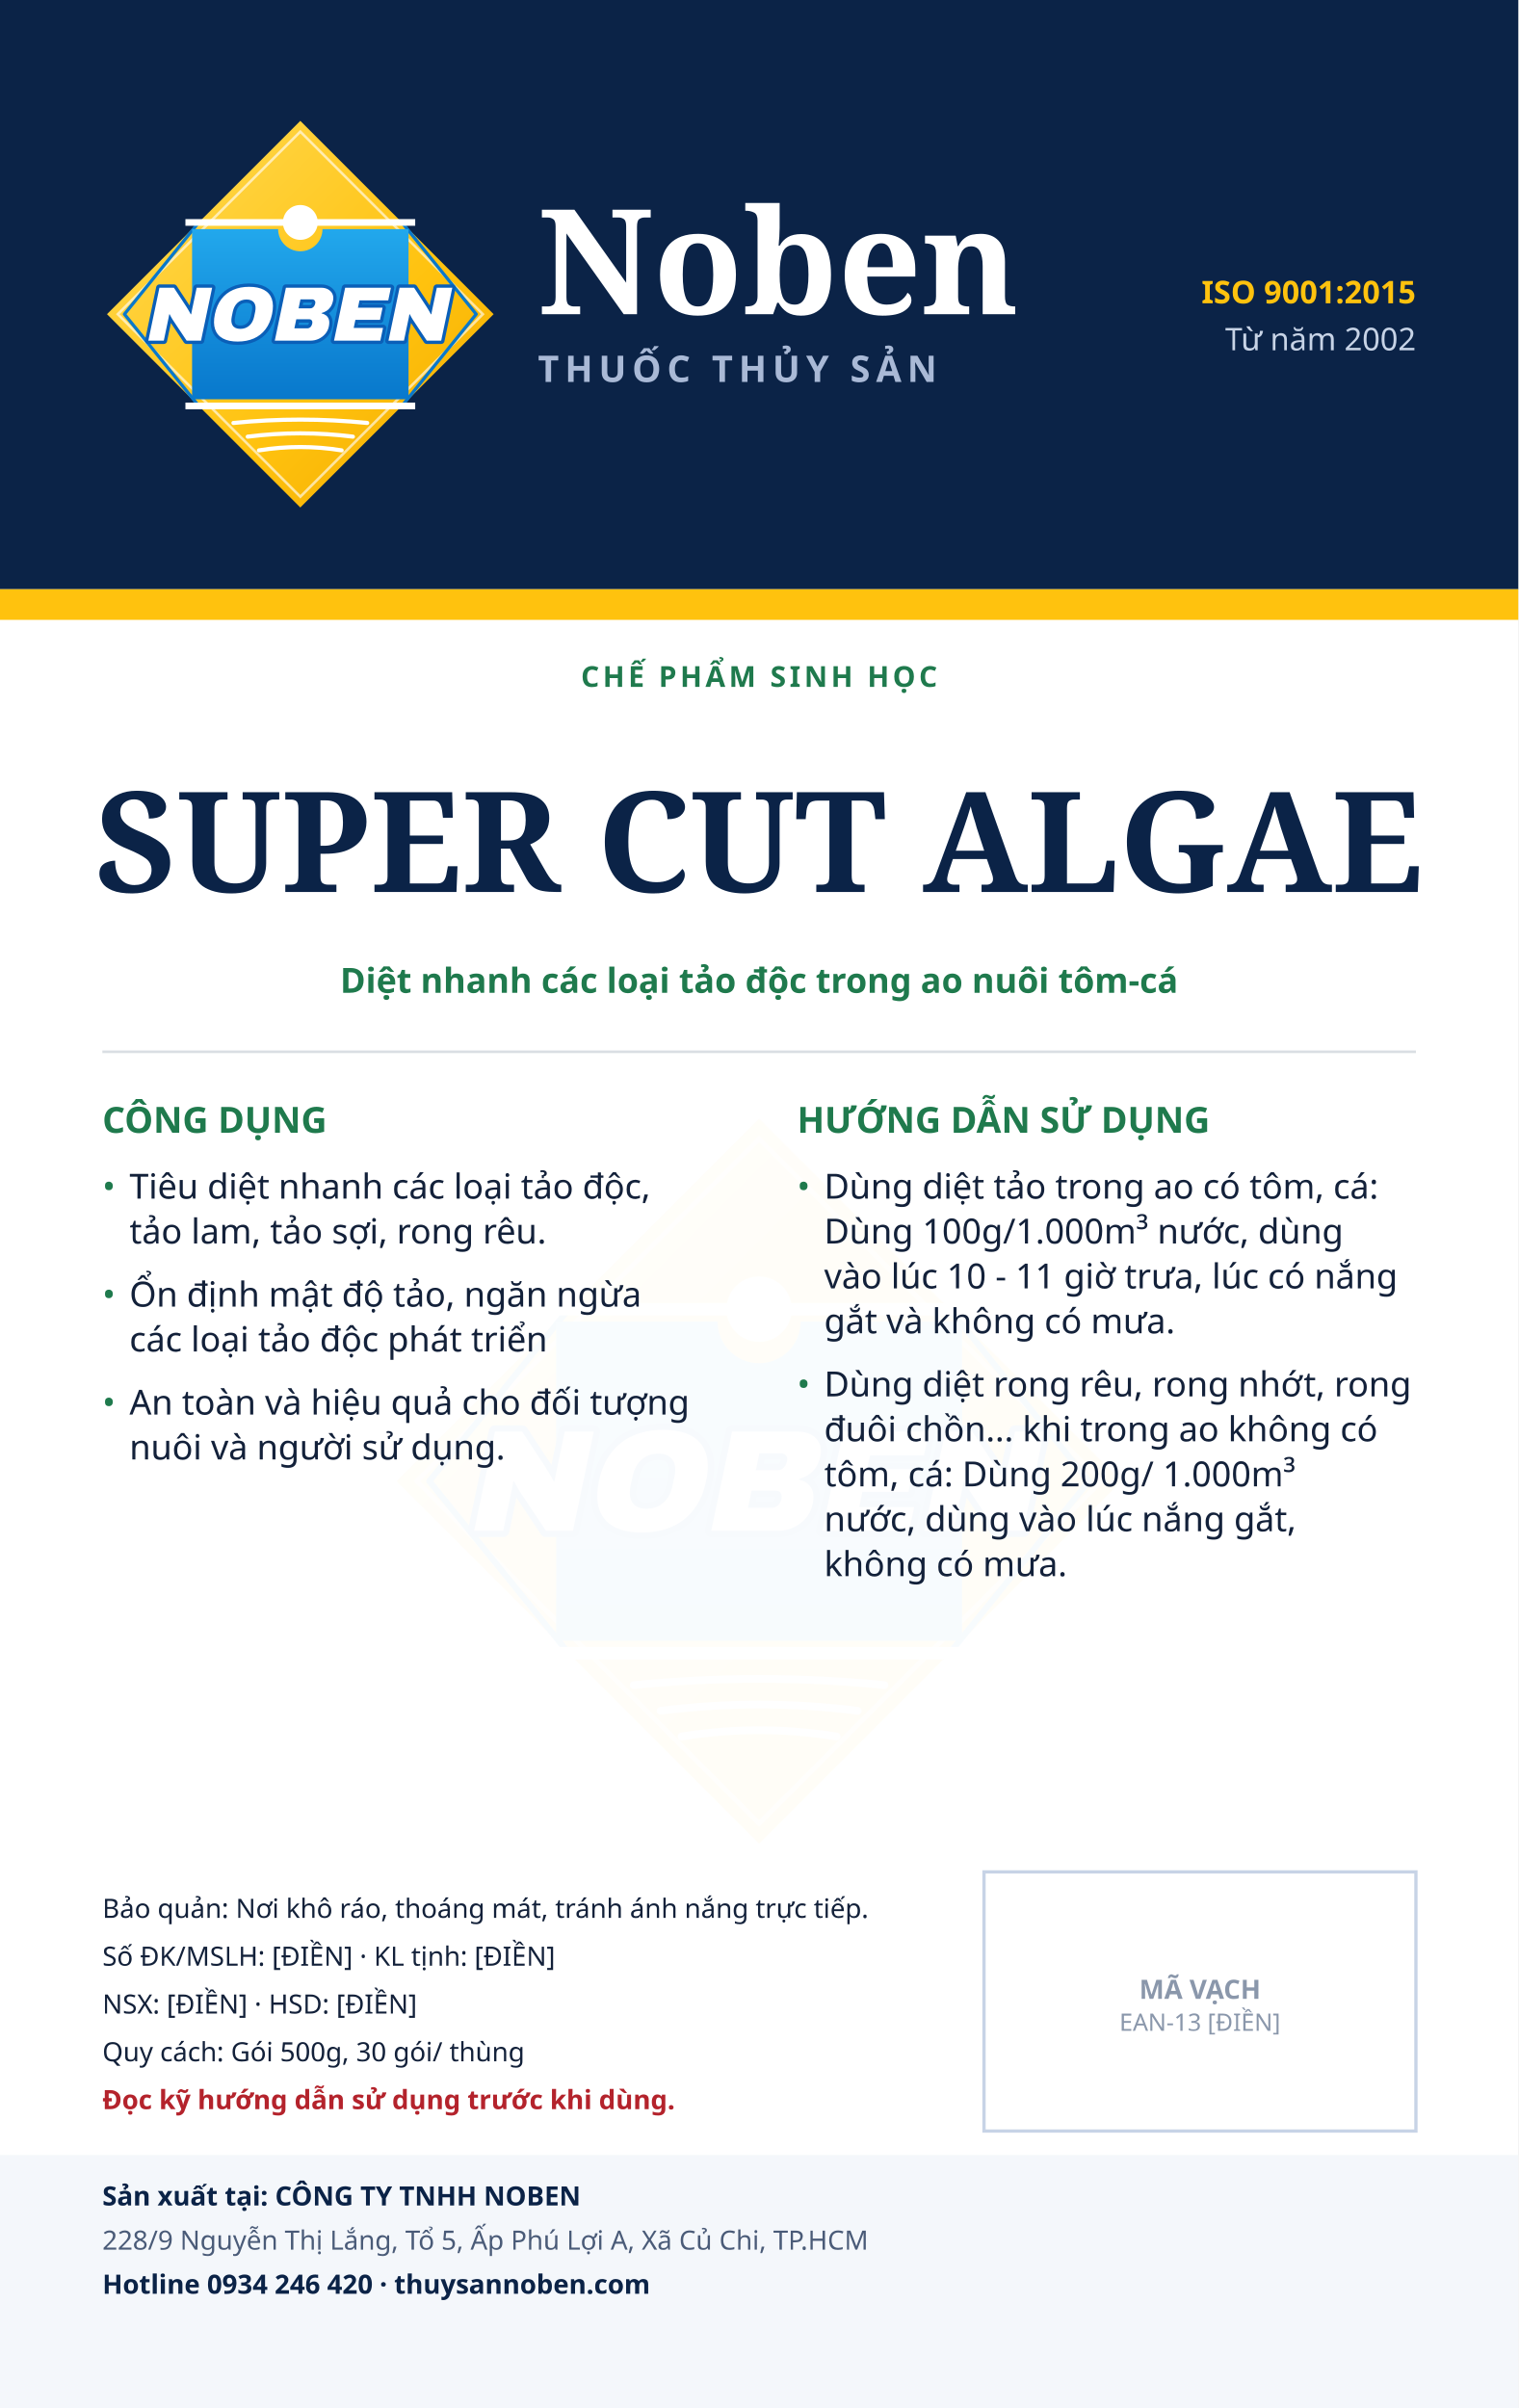
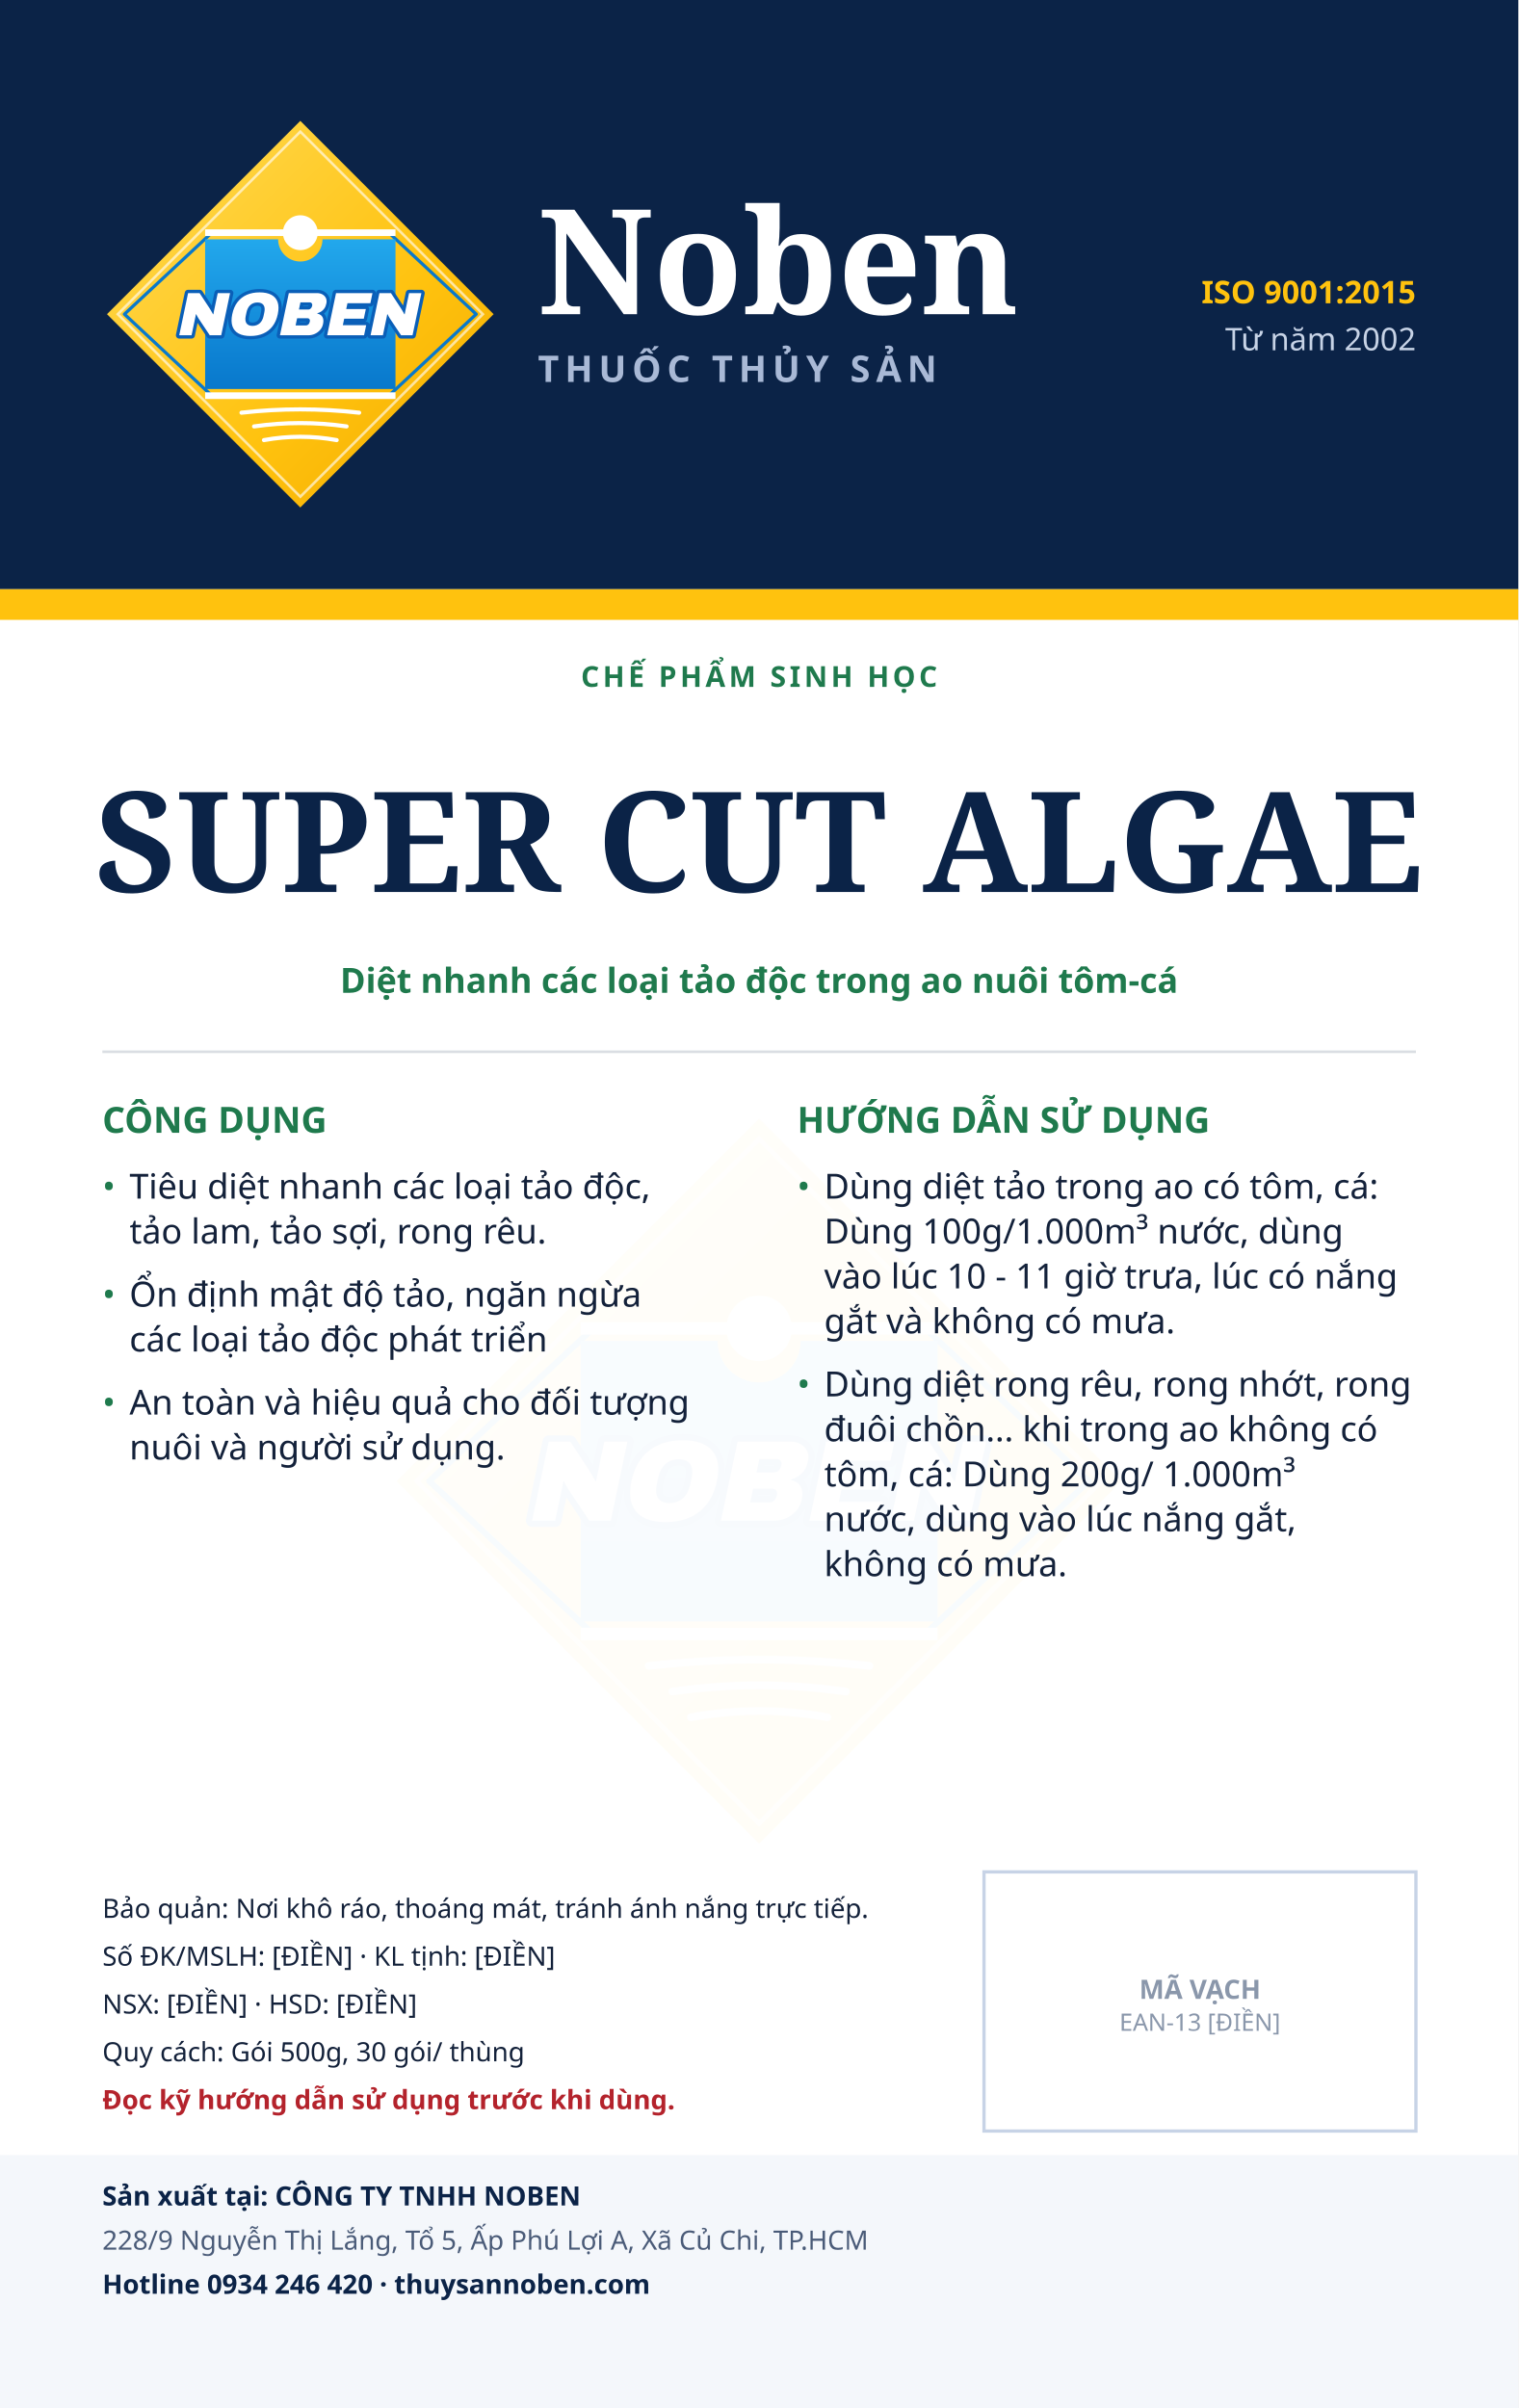
<svg xmlns="http://www.w3.org/2000/svg" xmlns:xlink="http://www.w3.org/1999/xlink" width="116mm" height="183.98mm" viewBox="-3 -3 116 183.98" data-trim="110 177.98" data-tran-le="3" data-an-toan="4.82">
  <defs>
    <clipPath id="nb-trang-giua">
      <rect x="0" y="44.36" width="110" height="117.29" />
    </clipPath>
  </defs>
  <g id="nen">
    <rect x="-3" y="-3" width="116" height="183.98" fill="#ffffff" />
    <rect x="-3" y="161.65" width="116" height="19.33" fill="#f4f7fb" />
    <g opacity="0.035" clip-path="url(#nb-trang-giua)">
      <use href="#nb-mark-art" xlink:href="#nb-mark-art" transform="translate(26.64 81.81) scale(0.11077)" />
    </g>
  </g>
  <g id="dai-thuong-hieu" data-khung="38.09 0 67.09 42.02">
    <rect x="-3" y="-3" width="116" height="45.02" fill="#0b2347" />
    <rect x="-3" y="42.02" width="116" height="2.34" fill="#ffc20e" />
    <text font-family="'Playfair Display ExtraBold', 'Playfair Display', serif" font-weight="800" font-size="11.18" fill="#ffffff" x="38.09" y="21.01">Noben</text>
    <text font-family="'Be Vietnam Pro SemiBold', 'Be Vietnam Pro', sans-serif" font-weight="600" font-size="2.79" fill="#a9b9d6" letter-spacing="0.45" x="38.09" y="26.18">THUỐC THỦY SẢN</text>
    <text font-family="'Be Vietnam Pro SemiBold', 'Be Vietnam Pro', sans-serif" font-weight="600" font-size="2.39" fill="#ffc20e" text-anchor="end" x="105.18" y="20.17">ISO 9001:2015</text>
    <text font-family="'Be Vietnam Pro', sans-serif" font-weight="400" font-size="2.39" fill="#c7d3e6" text-anchor="end" x="105.18" y="23.76">Từ năm 2002</text>
  </g>
  <g id="logo">
    <g transform="translate(4.82 5.88) scale(0.05908)">
      <g id="nb-mark-art">
        <defs>
          <linearGradient id="nb-g" x1="0" y1="0" x2="1" y2="1">
            <stop offset="0" stop-color="#ffdb57" />
            <stop offset=".618" stop-color="#ffc20e" />
            <stop offset="1" stop-color="#f2a900" />
          </linearGradient>
          <linearGradient id="nb-b" x1="0" y1="0" x2="0" y2="1">
            <stop offset="0" stop-color="#22a8ec" />
            <stop offset=".618" stop-color="#1289d8" />
            <stop offset="1" stop-color="#0878cc" />
          </linearGradient>
        </defs>
        <path d="M256 6 L506 256 L256 506 L6 256 Z" fill="url(#nb-g)" />
        <path d="M256 19.93 L492.07 256 L256 492.07 L19.93 256 Z" fill="none" stroke="#fff" stroke-opacity=".618" stroke-width="3.29" />
-         <path d="M387.36 137.36 L483.46 256 L387.36 374.64 M124.64 137.36 L28.54 256 L124.64 374.64" fill="none" stroke="#0878cc" stroke-width="4.18" stroke-linejoin="round" stroke-linecap="round" />
-         <path d="M107.42 137.36 H404.58 M107.42 374.64 H404.58" stroke="#fff" stroke-width="8.61" />
-         <path d="M116.03 145.97 H227.33 A28.67 28.67 0 0 0 284.67 145.97 H395.97 V366.03 H116.03 Z" fill="url(#nb-b)" />
-         <circle cx="256" cy="137.36" r="22.54" fill="#fff" />
-         <g transform="translate(52.1 290.22) scale(1.08111)">
-           <path d="M6.808 0.0 20.1 -63.296H37.396L52.312 -40.572Q52.947 -39.652 53.96 -37.904Q54.973 -36.156 56.022 -34.362Q57.071 -32.568 57.575 -31.464L58.074 -31.648Q58.523 -34.224 59.054 -36.754Q59.586 -39.284 59.856 -40.572L64.628 -63.296H83.12L69.828 0.0H52.624L35.765 -25.3Q34.587 -27.14 33.802 -28.658Q33.017 -30.176 32.295 -31.556L31.796 -31.372Q31.521 -29.624 31.154 -27.876Q30.787 -26.128 30.613 -25.3L25.3 0.0Z M113.676 1.104Q102.912 1.104 96.049 -2.576Q89.186 -6.256 86.674 -13.57Q84.162 -20.884 86.422 -31.648Q88.702 -42.504 94.276 -49.772Q99.85 -57.04 108.259 -60.72Q116.668 -64.4 127.432 -64.4Q138.288 -64.4 145.151 -60.72Q152.014 -57.04 154.536 -49.772Q157.058 -42.504 154.778 -31.648Q152.518 -20.884 146.934 -13.57Q141.35 -6.256 132.941 -2.576Q124.532 1.104 113.676 1.104ZM116.864 -14.076Q120.176 -14.076 122.928 -15.134Q125.68 -16.192 127.788 -18.124Q129.896 -20.056 131.294 -22.77Q132.692 -25.484 133.368 -28.704L134.604 -34.592Q135.281 -37.812 135.022 -40.526Q134.764 -43.24 133.468 -45.172Q132.172 -47.104 129.864 -48.162Q127.556 -49.22 124.244 -49.22Q120.932 -49.22 118.18 -48.162Q115.428 -47.104 113.366 -45.172Q111.304 -43.24 109.906 -40.526Q108.509 -37.812 107.832 -34.592L106.596 -28.704Q105.92 -25.484 106.178 -22.77Q106.436 -20.056 107.686 -18.124Q108.936 -16.192 111.244 -15.134Q113.552 -14.076 116.864 -14.076Z M158.08 0.0 171.372 -63.296H213.508Q218.292 -63.296 221.833 -61.318Q225.373 -59.34 227.031 -55.844Q228.689 -52.348 227.723 -47.748Q226.757 -43.148 224.667 -40.204Q222.577 -37.26 219.827 -35.558Q217.078 -33.856 214.052 -33.028L213.975 -32.66Q217.132 -31.924 219.469 -30.13Q221.807 -28.336 222.786 -25.116Q223.766 -21.896 222.704 -16.836Q221.641 -11.776 218.365 -8.004Q215.089 -4.232 210.504 -2.116Q205.92 0.0 200.768 0.0ZM181.503 -14.72H196.959Q199.075 -14.72 200.672 -16.192Q202.269 -17.664 202.888 -20.608Q203.177 -21.988 202.821 -23.138Q202.464 -24.288 201.542 -24.932Q200.619 -25.576 199.239 -25.576H183.783ZM186.526 -38.64H200.51Q201.982 -38.64 203.139 -39.33Q204.296 -40.02 205.165 -41.308Q206.033 -42.596 206.439 -44.528Q206.864 -46.552 205.783 -47.978Q204.703 -49.404 202.771 -49.404H188.787Z M228.932 0.0 242.224 -63.296H296.964L293.776 -48.116H259.368L257.533 -39.376H286.973L283.92 -24.84H254.48L252.452 -15.18H287.504L284.316 0.0Z M294.08 0.0 307.372 -63.296H324.668L339.584 -40.572Q340.219 -39.652 341.232 -37.904Q342.245 -36.156 343.294 -34.362Q344.343 -32.568 344.847 -31.464L345.346 -31.648Q345.795 -34.224 346.326 -36.754Q346.858 -39.284 347.128 -40.572L351.9 -63.296H370.392L357.1 0.0H339.896L323.037 -25.3Q321.859 -27.14 321.074 -28.658Q320.289 -30.176 319.567 -31.556L319.068 -31.372Q318.793 -29.624 318.426 -27.876Q318.059 -26.128 317.885 -25.3L312.572 0.0Z" fill="none" stroke="#0a5fb8" stroke-width="7.96" stroke-linejoin="round" />
+         <path d="M370.48 150.62 L483.46 256 L370.48 361.38 M141.52 150.62 L28.54 256 L141.52 361.38" fill="none" stroke="#0878cc" stroke-width="4.18" stroke-linejoin="round" stroke-linecap="round" />
+         <path d="M132.91 150.62 H379.09 M132.91 361.38 H379.09" stroke="#fff" stroke-width="8.61" />
+         <path d="M132.91 159.23 H227.33 A28.67 28.67 0 0 0 284.67 159.23 H379.09 V352.77 H132.91 Z" fill="url(#nb-b)" />
+         <circle cx="256" cy="150.62" r="22.54" fill="#fff" />
+         <g transform="translate(93.56 283.26) scale(0.8613)">
+           <path d="M6.808 0.0 20.1 -63.296H37.396L52.312 -40.572Q52.947 -39.652 53.96 -37.904Q54.973 -36.156 56.022 -34.362Q57.071 -32.568 57.575 -31.464L58.074 -31.648Q58.523 -34.224 59.054 -36.754Q59.586 -39.284 59.856 -40.572L64.628 -63.296H83.12L69.828 0.0H52.624L35.765 -25.3Q34.587 -27.14 33.802 -28.658Q33.017 -30.176 32.295 -31.556L31.796 -31.372Q31.521 -29.624 31.154 -27.876Q30.787 -26.128 30.613 -25.3L25.3 0.0Z M113.676 1.104Q102.912 1.104 96.049 -2.576Q89.186 -6.256 86.674 -13.57Q84.162 -20.884 86.422 -31.648Q88.702 -42.504 94.276 -49.772Q99.85 -57.04 108.259 -60.72Q116.668 -64.4 127.432 -64.4Q138.288 -64.4 145.151 -60.72Q152.014 -57.04 154.536 -49.772Q157.058 -42.504 154.778 -31.648Q152.518 -20.884 146.934 -13.57Q141.35 -6.256 132.941 -2.576Q124.532 1.104 113.676 1.104ZM116.864 -14.076Q120.176 -14.076 122.928 -15.134Q125.68 -16.192 127.788 -18.124Q129.896 -20.056 131.294 -22.77Q132.692 -25.484 133.368 -28.704L134.604 -34.592Q135.281 -37.812 135.022 -40.526Q134.764 -43.24 133.468 -45.172Q132.172 -47.104 129.864 -48.162Q127.556 -49.22 124.244 -49.22Q120.932 -49.22 118.18 -48.162Q115.428 -47.104 113.366 -45.172Q111.304 -43.24 109.906 -40.526Q108.509 -37.812 107.832 -34.592L106.596 -28.704Q105.92 -25.484 106.178 -22.77Q106.436 -20.056 107.686 -18.124Q108.936 -16.192 111.244 -15.134Q113.552 -14.076 116.864 -14.076Z M158.08 0.0 171.372 -63.296H213.508Q218.292 -63.296 221.833 -61.318Q225.373 -59.34 227.031 -55.844Q228.689 -52.348 227.723 -47.748Q226.757 -43.148 224.667 -40.204Q222.577 -37.26 219.827 -35.558Q217.078 -33.856 214.052 -33.028L213.975 -32.66Q217.132 -31.924 219.469 -30.13Q221.807 -28.336 222.786 -25.116Q223.766 -21.896 222.704 -16.836Q221.641 -11.776 218.365 -8.004Q215.089 -4.232 210.504 -2.116Q205.92 0.0 200.768 0.0ZM181.503 -14.72H196.959Q199.075 -14.72 200.672 -16.192Q202.269 -17.664 202.888 -20.608Q203.177 -21.988 202.821 -23.138Q202.464 -24.288 201.542 -24.932Q200.619 -25.576 199.239 -25.576H183.783ZM186.526 -38.64H200.51Q201.982 -38.64 203.139 -39.33Q204.296 -40.02 205.165 -41.308Q206.033 -42.596 206.439 -44.528Q206.864 -46.552 205.783 -47.978Q204.703 -49.404 202.771 -49.404H188.787Z M228.932 0.0 242.224 -63.296H296.964L293.776 -48.116H259.368L257.533 -39.376H286.973L283.92 -24.84H254.48L252.452 -15.18H287.504L284.316 0.0Z M294.08 0.0 307.372 -63.296H324.668L339.584 -40.572Q340.219 -39.652 341.232 -37.904Q342.245 -36.156 343.294 -34.362Q344.343 -32.568 344.847 -31.464L345.346 -31.648Q345.795 -34.224 346.326 -36.754Q346.858 -39.284 347.128 -40.572L351.9 -63.296H370.392L357.1 0.0H339.896L323.037 -25.3Q321.859 -27.14 321.074 -28.658Q320.289 -30.176 319.567 -31.556L319.068 -31.372Q318.793 -29.624 318.426 -27.876Q318.059 -26.128 317.885 -25.3L312.572 0.0Z" fill="none" stroke="#0a5fb8" stroke-width="10" stroke-linejoin="round" />
          <path d="M6.808 0.0 20.1 -63.296H37.396L52.312 -40.572Q52.947 -39.652 53.96 -37.904Q54.973 -36.156 56.022 -34.362Q57.071 -32.568 57.575 -31.464L58.074 -31.648Q58.523 -34.224 59.054 -36.754Q59.586 -39.284 59.856 -40.572L64.628 -63.296H83.12L69.828 0.0H52.624L35.765 -25.3Q34.587 -27.14 33.802 -28.658Q33.017 -30.176 32.295 -31.556L31.796 -31.372Q31.521 -29.624 31.154 -27.876Q30.787 -26.128 30.613 -25.3L25.3 0.0Z M113.676 1.104Q102.912 1.104 96.049 -2.576Q89.186 -6.256 86.674 -13.57Q84.162 -20.884 86.422 -31.648Q88.702 -42.504 94.276 -49.772Q99.85 -57.04 108.259 -60.72Q116.668 -64.4 127.432 -64.4Q138.288 -64.4 145.151 -60.72Q152.014 -57.04 154.536 -49.772Q157.058 -42.504 154.778 -31.648Q152.518 -20.884 146.934 -13.57Q141.35 -6.256 132.941 -2.576Q124.532 1.104 113.676 1.104ZM116.864 -14.076Q120.176 -14.076 122.928 -15.134Q125.68 -16.192 127.788 -18.124Q129.896 -20.056 131.294 -22.77Q132.692 -25.484 133.368 -28.704L134.604 -34.592Q135.281 -37.812 135.022 -40.526Q134.764 -43.24 133.468 -45.172Q132.172 -47.104 129.864 -48.162Q127.556 -49.22 124.244 -49.22Q120.932 -49.22 118.18 -48.162Q115.428 -47.104 113.366 -45.172Q111.304 -43.24 109.906 -40.526Q108.509 -37.812 107.832 -34.592L106.596 -28.704Q105.92 -25.484 106.178 -22.77Q106.436 -20.056 107.686 -18.124Q108.936 -16.192 111.244 -15.134Q113.552 -14.076 116.864 -14.076Z M158.08 0.0 171.372 -63.296H213.508Q218.292 -63.296 221.833 -61.318Q225.373 -59.34 227.031 -55.844Q228.689 -52.348 227.723 -47.748Q226.757 -43.148 224.667 -40.204Q222.577 -37.26 219.827 -35.558Q217.078 -33.856 214.052 -33.028L213.975 -32.66Q217.132 -31.924 219.469 -30.13Q221.807 -28.336 222.786 -25.116Q223.766 -21.896 222.704 -16.836Q221.641 -11.776 218.365 -8.004Q215.089 -4.232 210.504 -2.116Q205.92 0.0 200.768 0.0ZM181.503 -14.72H196.959Q199.075 -14.72 200.672 -16.192Q202.269 -17.664 202.888 -20.608Q203.177 -21.988 202.821 -23.138Q202.464 -24.288 201.542 -24.932Q200.619 -25.576 199.239 -25.576H183.783ZM186.526 -38.64H200.51Q201.982 -38.64 203.139 -39.33Q204.296 -40.02 205.165 -41.308Q206.033 -42.596 206.439 -44.528Q206.864 -46.552 205.783 -47.978Q204.703 -49.404 202.771 -49.404H188.787Z M228.932 0.0 242.224 -63.296H296.964L293.776 -48.116H259.368L257.533 -39.376H286.973L283.92 -24.84H254.48L252.452 -15.18H287.504L284.316 0.0Z M294.08 0.0 307.372 -63.296H324.668L339.584 -40.572Q340.219 -39.652 341.232 -37.904Q342.245 -36.156 343.294 -34.362Q344.343 -32.568 344.847 -31.464L345.346 -31.648Q345.795 -34.224 346.326 -36.754Q346.858 -39.284 347.128 -40.572L351.9 -63.296H370.392L357.1 0.0H339.896L323.037 -25.3Q321.859 -27.14 321.074 -28.658Q320.289 -30.176 319.567 -31.556L319.068 -31.372Q318.793 -29.624 318.426 -27.876Q318.059 -26.128 317.885 -25.3L312.572 0.0Z" fill="#fff" />
        </g>
-         <path d="M169.5 396.67 Q256 388.06 342.5 396.67 M188 414.39 Q256 405.78 324 414.39 M202.54 432.12 Q256 423.5 309.46 432.12" fill="none" stroke="#fff" stroke-width="5.32" stroke-linecap="round" />
+         <path d="M179.92 383.41 Q256 374.8 332.08 383.41 M196.19 401.13 Q256 392.52 315.81 401.13 M208.98 418.85 Q256 410.24 303.02 418.85" fill="none" stroke="#fff" stroke-width="5.32" stroke-linecap="round" />
      </g>
    </g>
  </g>
  <g id="ten-san-pham" data-khung="4.82 44.36 100.36 35.96">
    <text font-family="'Be Vietnam Pro SemiBold', 'Be Vietnam Pro', sans-serif" font-weight="600" font-size="2.2" fill="#1f7a4d" text-anchor="middle" letter-spacing="0.26">
      <tspan x="55" y="49.48">CHẾ PHẨM SINH HỌC</tspan>
    </text>
    <text font-family="'Playfair Display ExtraBold', 'Playfair Display', serif" font-weight="800" font-size="10.68" fill="#0b2347" text-anchor="middle">
      <tspan x="55" y="65.15">SUPER CUT ALGAE</tspan>
    </text>
    <text font-family="'Be Vietnam Pro SemiBold', 'Be Vietnam Pro', sans-serif" font-weight="600" font-size="2.64" fill="#1f7a4d" text-anchor="middle">
      <tspan x="55" y="72.85">Diệt nhanh các loại tảo độc trong ao nuôi tôm-cá</tspan>
    </text>
  </g>
  <g id="cong-dung" data-khung="4.82 80.32 47.28 28.9">
    <line x1="4.82" y1="77.36" x2="105.18" y2="77.36" stroke="#0b2347" stroke-opacity="0.15" stroke-width="0.2" />
    <text font-family="'Be Vietnam Pro SemiBold', 'Be Vietnam Pro', sans-serif" font-weight="600" font-size="2.75" fill="#1f7a4d">
      <tspan x="4.82" y="83.55">CÔNG DỤNG</tspan>
    </text>
    <text font-family="'Be Vietnam Pro', sans-serif" font-weight="400" font-size="2.64" fill="#1f7a4d" x="4.82" y="88.58">•</text>
    <text font-family="'Be Vietnam Pro', sans-serif" font-weight="400" font-size="2.64" fill="#13213a">
      <tspan x="6.89" y="88.58">Tiêu diệt nhanh các loại tảo độc,</tspan>
      <tspan x="6.89" y="92.01">tảo lam, tảo sợi, rong rêu.</tspan>
    </text>
    <text font-family="'Be Vietnam Pro', sans-serif" font-weight="400" font-size="2.64" fill="#1f7a4d" x="4.82" y="96.83">•</text>
    <text font-family="'Be Vietnam Pro', sans-serif" font-weight="400" font-size="2.64" fill="#13213a">
      <tspan x="6.89" y="96.83">Ổn định mật độ tảo, ngăn ngừa</tspan>
      <tspan x="6.89" y="100.26">các loại tảo độc phát triển</tspan>
    </text>
    <text font-family="'Be Vietnam Pro', sans-serif" font-weight="400" font-size="2.64" fill="#1f7a4d" x="4.82" y="105.08">•</text>
    <text font-family="'Be Vietnam Pro', sans-serif" font-weight="400" font-size="2.64" fill="#13213a">
      <tspan x="6.89" y="105.08">An toàn và hiệu quả cho đối tượng</tspan>
      <tspan x="6.89" y="108.51">nuôi và người sử dụng.</tspan>
    </text>
  </g>
  <g id="huong-dan" data-khung="57.9 80.32 47.28 37.81">
    <text font-family="'Be Vietnam Pro SemiBold', 'Be Vietnam Pro', sans-serif" font-weight="600" font-size="2.75" fill="#1f7a4d">
      <tspan x="57.9" y="83.55">HƯỚNG DẪN SỬ DỤNG</tspan>
    </text>
    <text font-family="'Be Vietnam Pro', sans-serif" font-weight="400" font-size="2.64" fill="#1f7a4d" x="57.9" y="88.58">•</text>
    <text font-family="'Be Vietnam Pro', sans-serif" font-weight="400" font-size="2.64" fill="#13213a">
      <tspan x="59.97" y="88.58">Dùng diệt tảo trong ao có tôm, cá:</tspan>
      <tspan x="59.97" y="92.01">Dùng 100g/1.000m³ nước, dùng</tspan>
      <tspan x="59.97" y="95.44">vào lúc 10 - 11 giờ trưa, lúc có nắng</tspan>
      <tspan x="59.97" y="98.87">gắt và không có mưa.</tspan>
    </text>
    <text font-family="'Be Vietnam Pro', sans-serif" font-weight="400" font-size="2.64" fill="#1f7a4d" x="57.9" y="103.69">•</text>
    <text font-family="'Be Vietnam Pro', sans-serif" font-weight="400" font-size="2.64" fill="#13213a">
      <tspan x="59.97" y="103.69">Dùng diệt rong rêu, rong nhớt, rong</tspan>
      <tspan x="59.97" y="107.12">đuôi chồn... khi trong ao không có</tspan>
      <tspan x="59.97" y="110.56">tôm, cá: Dùng 200g/ 1.000m³</tspan>
      <tspan x="59.97" y="113.99">nước, dùng vào lúc nắng gắt,</tspan>
      <tspan x="59.97" y="117.42">không có mưa.</tspan>
    </text>
  </g>
  <g id="thanh-phan">
</g>
  <g id="phap-ly" data-khung="4.82 140.02 100.36 33.14">
    <text font-family="'Be Vietnam Pro', sans-serif" font-weight="400" font-size="2.03" fill="#13213a">
      <tspan x="4.82" y="143.53">Bảo quản: Nơi khô ráo, thoáng mát, tránh ánh nắng trực tiếp.</tspan>
    </text>
    <text font-family="'Be Vietnam Pro', sans-serif" font-weight="400" font-size="2.03" fill="#13213a">
      <tspan x="4.82" y="147.19">Số ĐK/MSLH: [ĐIỀN] · KL tịnh: [ĐIỀN]</tspan>
    </text>
    <text font-family="'Be Vietnam Pro', sans-serif" font-weight="400" font-size="2.03" fill="#13213a">
      <tspan x="4.82" y="150.84">NSX: [ĐIỀN] · HSD: [ĐIỀN]</tspan>
    </text>
    <text font-family="'Be Vietnam Pro', sans-serif" font-weight="400" font-size="2.03" fill="#13213a">
      <tspan x="4.82" y="154.49">Quy cách: Gói 500g, 30 gói/ thùng</tspan>
    </text>
    <text font-family="'Be Vietnam Pro SemiBold', 'Be Vietnam Pro', sans-serif" font-weight="600" font-size="2.03" fill="#b4232c">
      <tspan x="4.82" y="158.15">Đọc kỹ hướng dẫn sử dụng trước khi dùng.</tspan>
    </text>
    <text font-family="'Be Vietnam Pro SemiBold', 'Be Vietnam Pro', sans-serif" font-weight="600" font-size="2.03" fill="#0b2347">
      <tspan x="4.82" y="165.51">Sản xuất tại: CÔNG TY TNHH NOBEN</tspan>
    </text>
    <text font-family="'Be Vietnam Pro', sans-serif" font-weight="400" font-size="2.03" fill="#4a5b78">
      <tspan x="4.82" y="168.88">228/9 Nguyễn Thị Lắng, Tổ 5, Ấp Phú Lợi A, Xã Củ Chi, TP.HCM</tspan>
    </text>
    <text font-family="'Be Vietnam Pro SemiBold', 'Be Vietnam Pro', sans-serif" font-weight="600" font-size="2.03" fill="#0b2347">
      <tspan x="4.82" y="172.25">Hotline 0934 246 420 · thuysannoben.com</tspan>
    </text>
  </g>
  <g id="ma-vach" data-khung="72.18 140.02 33 19.8">
    <rect x="72.18" y="140.02" width="33" height="19.8" fill="#ffffff" stroke="#c7d3e6" stroke-width="0.25" />
    <text font-family="'Be Vietnam Pro SemiBold', 'Be Vietnam Pro', sans-serif" font-weight="600" font-size="2.03" fill="#8a97ab" text-anchor="middle" x="88.68" y="149.72">MÃ VẠCH</text>
    <text font-family="'Be Vietnam Pro', sans-serif" font-weight="400" font-size="1.83" fill="#8a97ab" text-anchor="middle" x="88.68" y="152.16">EAN-13 [ĐIỀN]</text>
  </g>
  <g id="vung-an-toan" display="none">
    <rect x="-3" y="-3" width="116" height="183.98" fill="none" stroke="#e6007e" stroke-width="0.2" />
    <rect x="0" y="0" width="110" height="177.98" fill="none" stroke="#00a0e9" stroke-width="0.25" />
    <rect x="4.82" y="4.82" width="100.36" height="168.34" fill="none" stroke="#2fb34a" stroke-width="0.2" stroke-dasharray="1 1" />
    <line x1="0" y1="110" x2="110" y2="110" stroke="#ffc20e" stroke-width="0.2" stroke-dasharray="2 1" />
  </g>
</svg>
